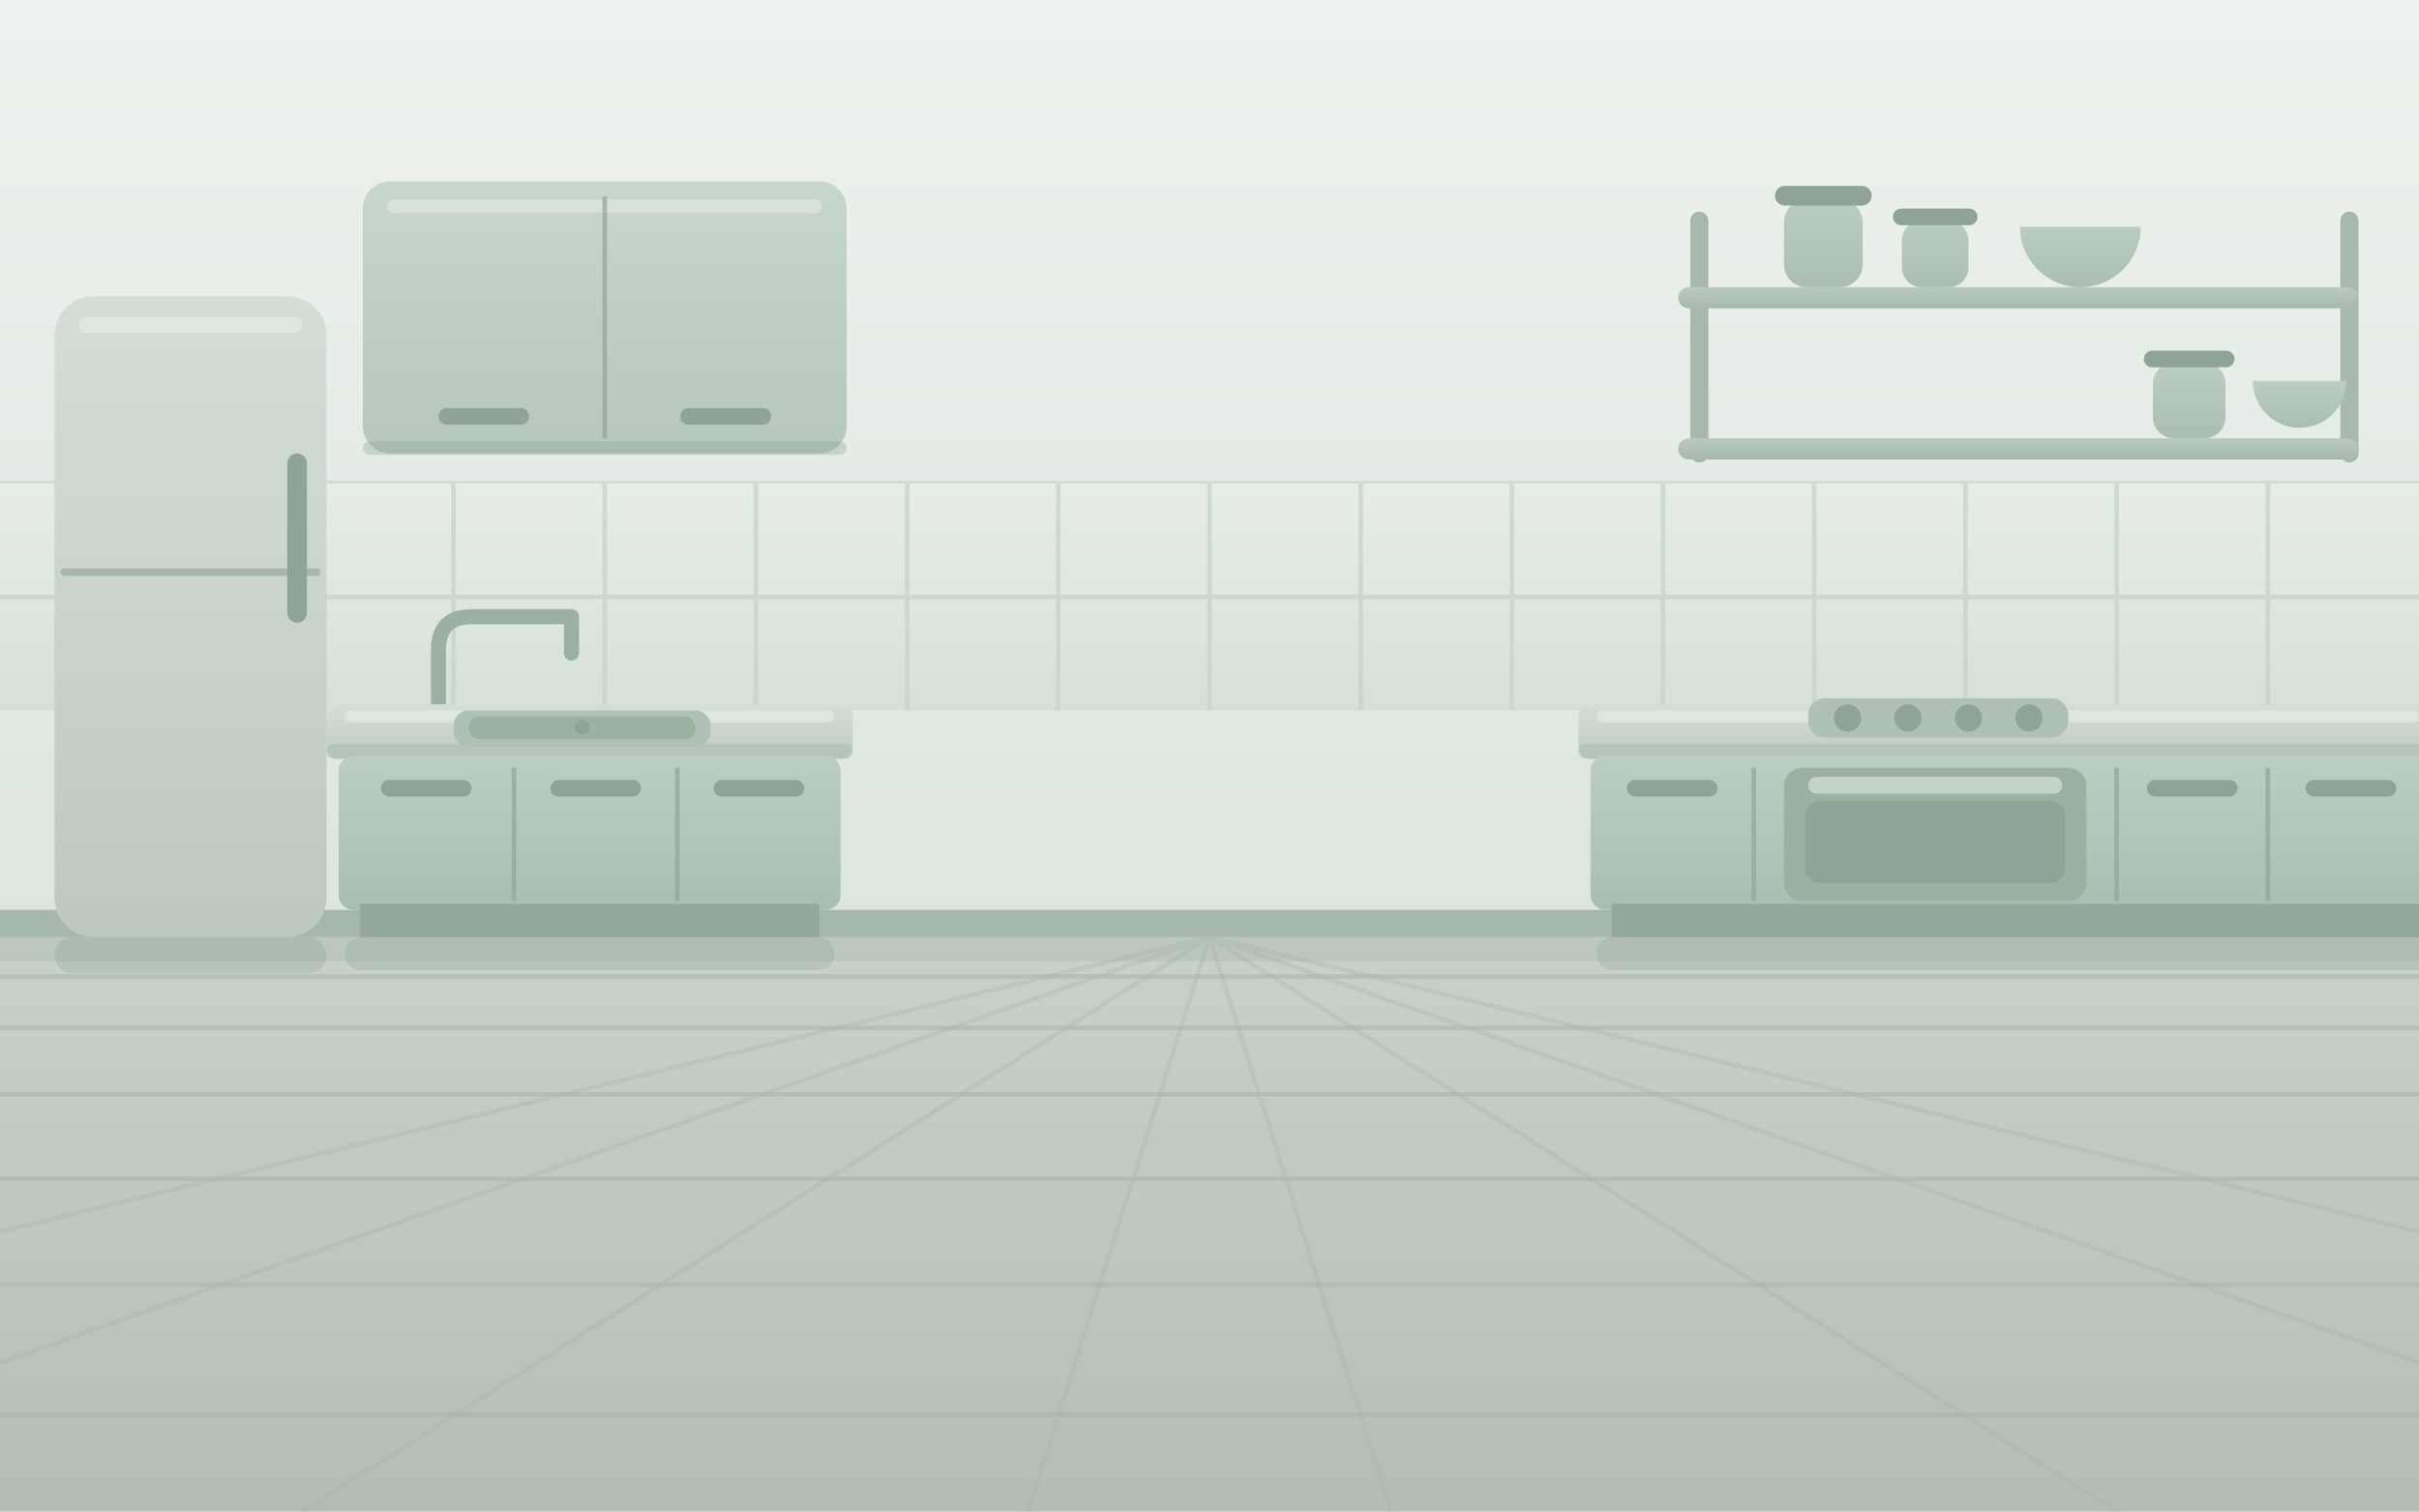
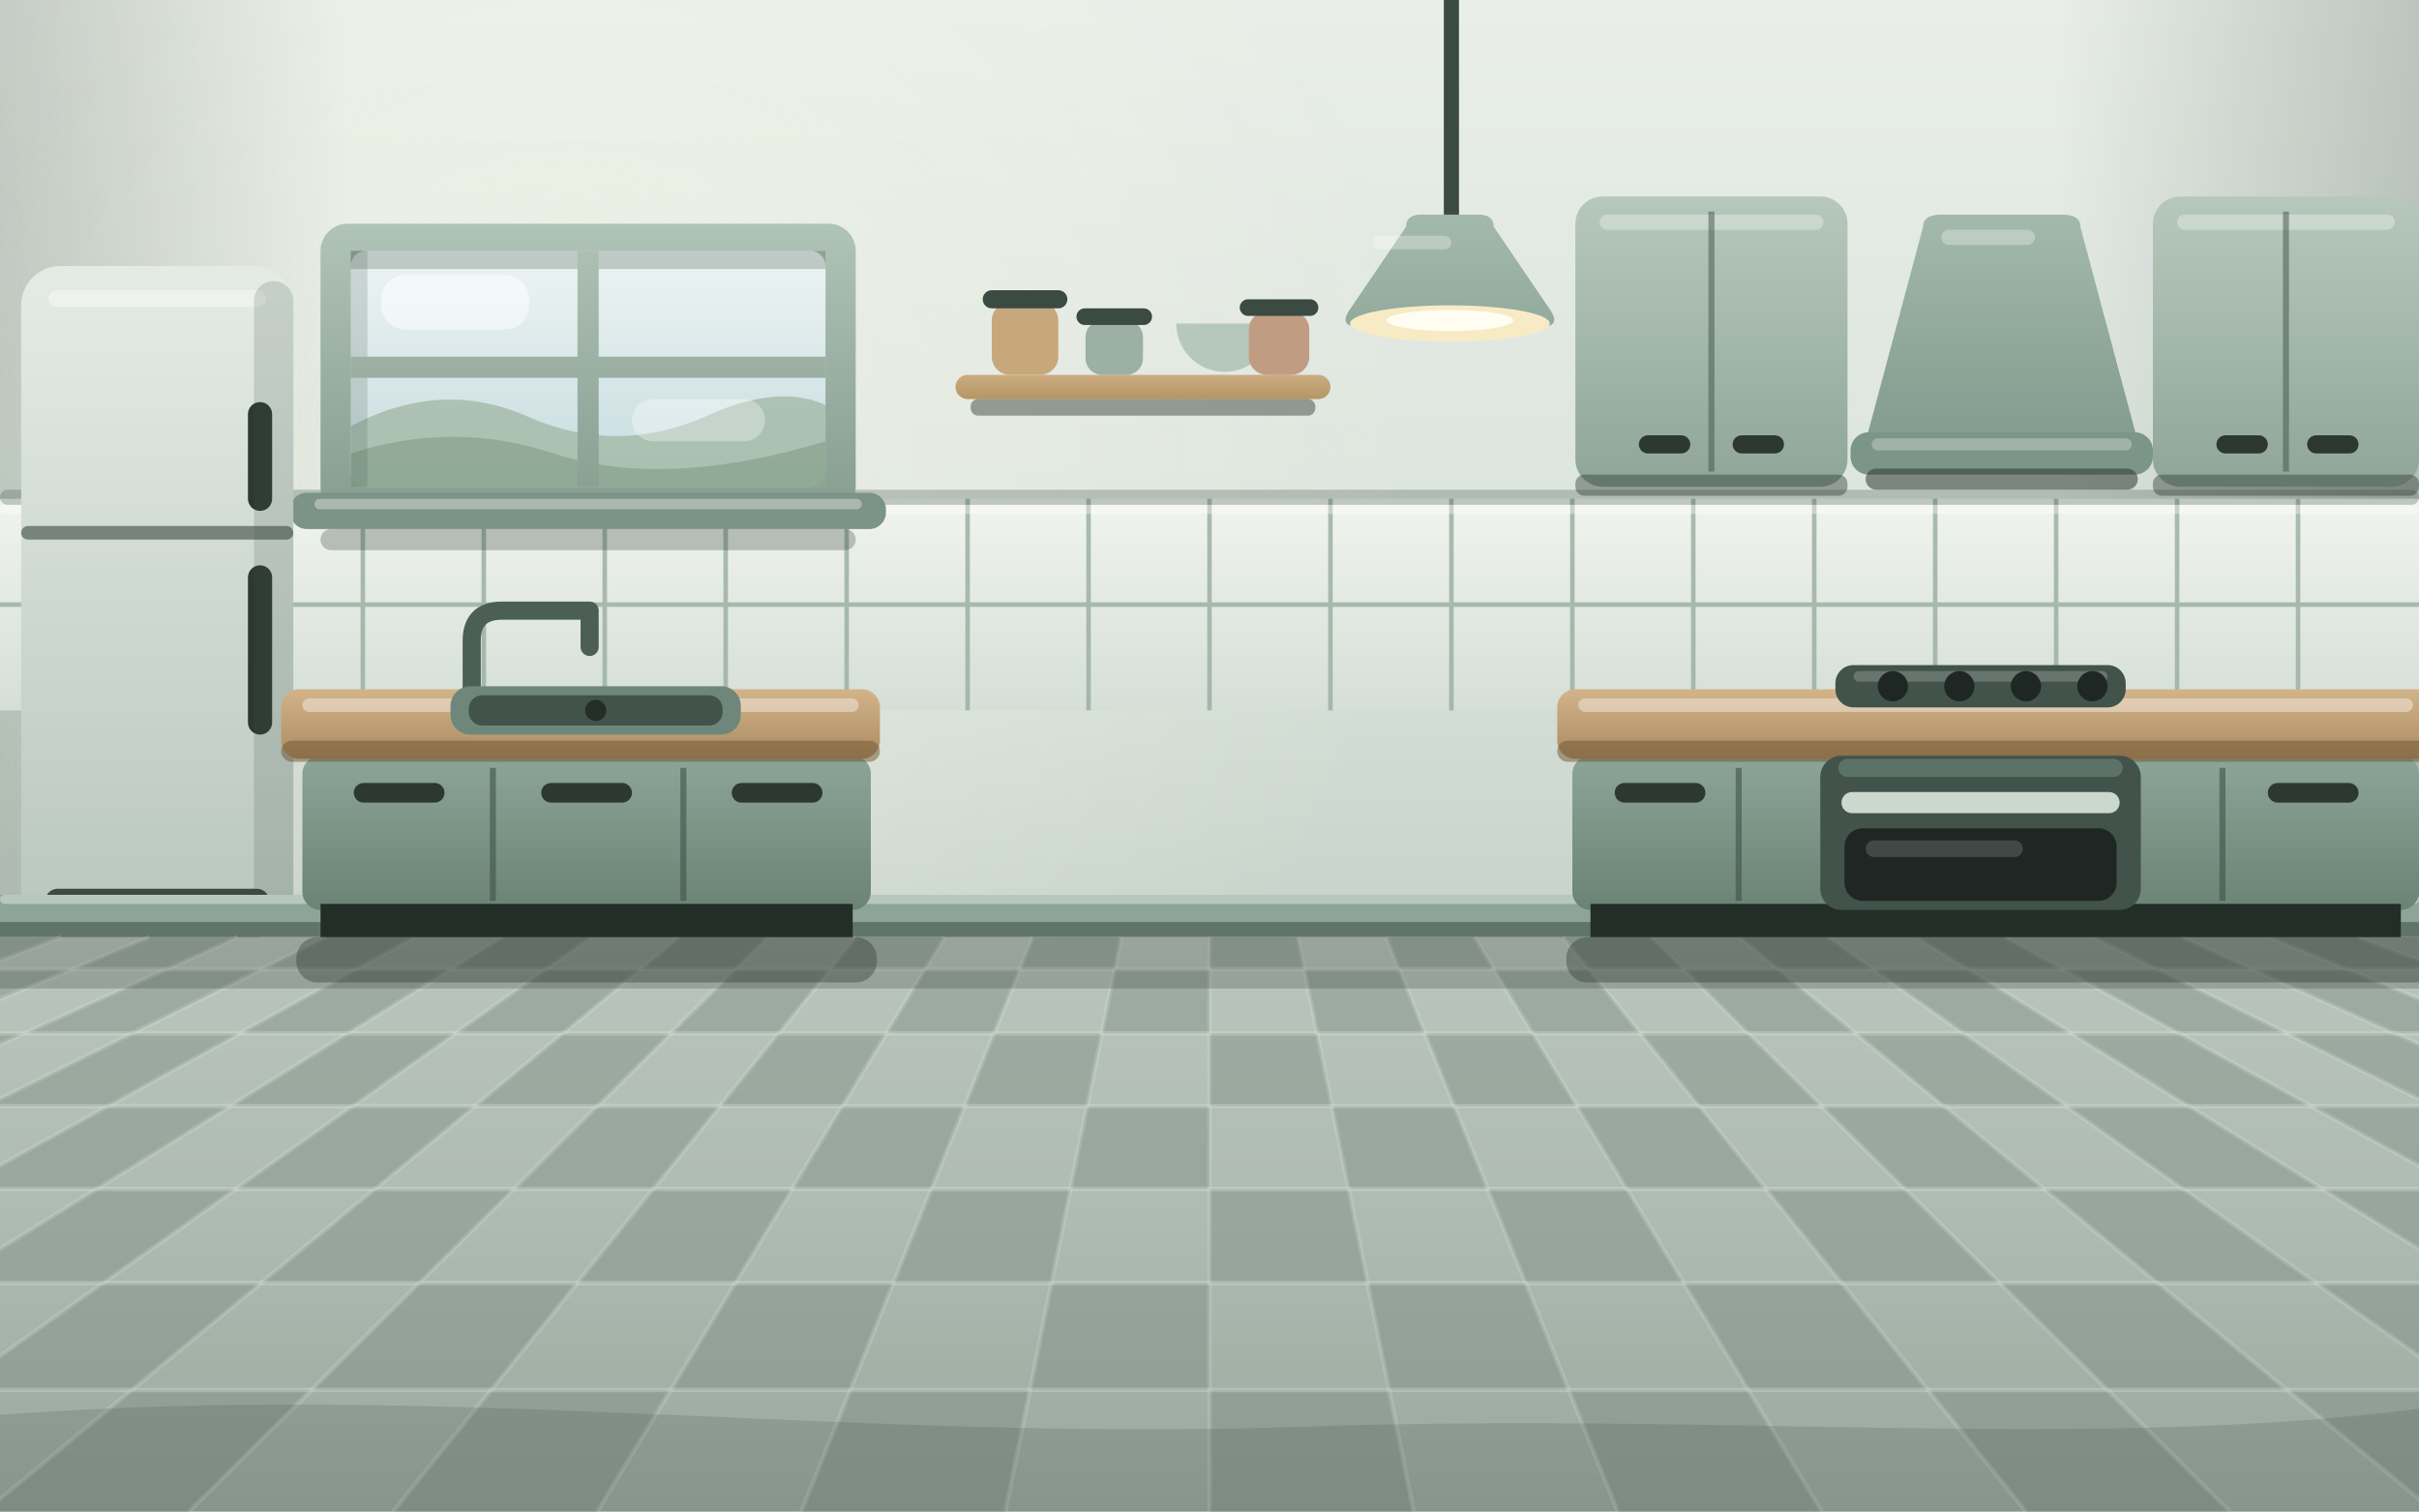
<svg xmlns="http://www.w3.org/2000/svg" viewBox="0 0 1600 1000" data-name="Kitchen" data-family="kitchen" data-slot="top" data-layer="top" data-colors="">
  <defs>
-     <linearGradient id="backdrops-kitchen__wall-g" x1="0" y1="0" x2="0" y2="1">
-       <stop offset="0" stop-color="#EEF2EE" />
-       <stop offset="0.62" stop-color="#DCE5DE" />
-       <stop offset="1" stop-color="#DCE5DE" />
+     <linearGradient id="backdrops-kitchen__wall-g" gradientUnits="userSpaceOnUse" x1="0" y1="0" x2="0" y2="620">
+       <stop offset="0" stop-color="#E9EEE8" />
+       <stop offset="0.6" stop-color="#DBE4DD" />
+       <stop offset="1" stop-color="#C6D2C9" />
    </linearGradient>
-     <linearGradient id="backdrops-kitchen__splash-g" x1="0" y1="0" x2="0" y2="1">
-       <stop offset="0" stop-color="#E6EDE7" />
-       <stop offset="1" stop-color="#D6E0D8" />
+     <linearGradient id="backdrops-kitchen__splash-g" gradientUnits="userSpaceOnUse" x1="0" y1="330" x2="0" y2="470">
+       <stop offset="0" stop-color="#F0F4EE" />
+       <stop offset="1" stop-color="#D5DFD7" />
    </linearGradient>
-     <linearGradient id="backdrops-kitchen__floor-g" x1="0" y1="0" x2="0" y2="1">
-       <stop offset="0" stop-color="#C9D2CA" />
-       <stop offset="1" stop-color="#B2BEB4" />
+     <linearGradient id="backdrops-kitchen__floor-g" gradientUnits="userSpaceOnUse" x1="0" y1="620" x2="0" y2="1000">
+       <stop offset="0" stop-color="#BAC6BD" />
+       <stop offset="0.5" stop-color="#AEBBB2" />
+       <stop offset="1" stop-color="#98A79D" />
    </linearGradient>
-     <linearGradient id="backdrops-kitchen__top-g" x1="0" y1="0" x2="0" y2="1">
-       <stop offset="0" stop-color="#D6DED6" />
-       <stop offset="1" stop-color="#BFCAC2" />
+     <linearGradient id="backdrops-kitchen__top-g" gradientUnits="userSpaceOnUse" x1="0" y1="456" x2="0" y2="504">
+       <stop offset="0" stop-color="#D3B48A" />
+       <stop offset="1" stop-color="#A98A5F" />
    </linearGradient>
-     <linearGradient id="backdrops-kitchen__door-g" x1="0" y1="0" x2="0" y2="1">
-       <stop offset="0" stop-color="#BCCDC2" />
-       <stop offset="1" stop-color="#A9BEB1" />
+     <linearGradient id="backdrops-kitchen__base-g" gradientUnits="userSpaceOnUse" x1="0" y1="500" x2="0" y2="602">
+       <stop offset="0" stop-color="#8CA598" />
+       <stop offset="1" stop-color="#6A8375" />
    </linearGradient>
-     <linearGradient id="backdrops-kitchen__upper-g" x1="0" y1="0" x2="0" y2="1">
-       <stop offset="0" stop-color="#C8D6CC" />
-       <stop offset="1" stop-color="#B6C7BB" />
+     <linearGradient id="backdrops-kitchen__upper-g" gradientUnits="userSpaceOnUse" x1="0" y1="130" x2="0" y2="326">
+       <stop offset="0" stop-color="#B6C8BB" />
+       <stop offset="1" stop-color="#8FA598" />
    </linearGradient>
-     <linearGradient id="backdrops-kitchen__fridge-g" x1="0" y1="0" x2="0" y2="1">
-       <stop offset="0" stop-color="#D4DED7" />
-       <stop offset="1" stop-color="#BDC9C0" />
+     <linearGradient id="backdrops-kitchen__hood-g" gradientUnits="userSpaceOnUse" x1="0" y1="146" x2="0" y2="326">
+       <stop offset="0" stop-color="#A2B8AA" />
+       <stop offset="1" stop-color="#7B9588" />
    </linearGradient>
-     <linearGradient id="backdrops-kitchen__shelf-g" x1="0" y1="0" x2="0" y2="1">
-       <stop offset="0" stop-color="#B9C9BE" />
-       <stop offset="1" stop-color="#A6B9AC" />
+     <linearGradient id="backdrops-kitchen__fridge-g" gradientUnits="userSpaceOnUse" x1="0" y1="180" x2="0" y2="620">
+       <stop offset="0" stop-color="#E4EBE5" />
+       <stop offset="1" stop-color="#B8C6BD" />
+     </linearGradient>
+     <linearGradient id="backdrops-kitchen__glass-g" gradientUnits="userSpaceOnUse" x1="0" y1="166" x2="0" y2="330">
+       <stop offset="0" stop-color="#EDF4F3" />
+       <stop offset="1" stop-color="#C4DADE" />
+     </linearGradient>
+     <linearGradient id="backdrops-kitchen__frame-g" gradientUnits="userSpaceOnUse" x1="0" y1="150" x2="0" y2="360">
+       <stop offset="0" stop-color="#AFC3B6" />
+       <stop offset="1" stop-color="#82998C" />
+     </linearGradient>
+     <linearGradient id="backdrops-kitchen__shelf-g" gradientUnits="userSpaceOnUse" x1="0" y1="248" x2="0" y2="276">
+       <stop offset="0" stop-color="#CBAC81" />
+       <stop offset="1" stop-color="#A3854D" />
+     </linearGradient>
+     <radialGradient id="backdrops-kitchen__daylight" gradientUnits="userSpaceOnUse" cx="380" cy="300" r="560">
+       <stop offset="0" stop-color="#FBFAE8" stop-opacity="0.42" />
+       <stop offset="0.55" stop-color="#FBFAE8" stop-opacity="0.2" />
+       <stop offset="1" stop-color="#FBFAE8" stop-opacity="0" />
+     </radialGradient>
+     <linearGradient id="backdrops-kitchen__corner-l" gradientUnits="userSpaceOnUse" x1="0" y1="0" x2="230" y2="0">
+       <stop offset="0" stop-color="#3F5148" stop-opacity="0.22" />
+       <stop offset="1" stop-color="#3F5148" stop-opacity="0" />
+     </linearGradient>
+     <linearGradient id="backdrops-kitchen__corner-r" gradientUnits="userSpaceOnUse" x1="1600" y1="0" x2="1360" y2="0">
+       <stop offset="0" stop-color="#3F5148" stop-opacity="0.26" />
+       <stop offset="1" stop-color="#3F5148" stop-opacity="0" />
    </linearGradient>
  </defs>
  <rect x="0" y="0" width="1600" height="1000" fill="url(#backdrops-kitchen__wall-g)" />
-   <rect x="0" y="318" width="1600" height="4" fill="#CBD6CE" opacity="0.7" />
-   <rect x="0" y="320" width="1600" height="150" fill="url(#backdrops-kitchen__splash-g)" />
-   <path d="M0 395H1600M100 320V470M200 320V470M300 320V470M400 320V470M500 320V470M600 320V470M700 320V470M800 320V470M900 320V470M1000 320V470M1100 320V470M1200 320V470M1300 320V470M1400 320V470M1500 320V470" fill="none" stroke="#C8D4CB" stroke-width="3" opacity="0.8" />
-   <rect x="240" y="120" width="320" height="180" rx="18" fill="url(#backdrops-kitchen__upper-g)" />
-   <rect x="256" y="132" width="288" height="9" rx="4.5" fill="#FFFFFF" opacity="0.3" />
-   <path d="M400 130V290" fill="none" stroke="#93A79A" stroke-width="3" opacity="0.75" />
-   <rect x="290" y="270" width="60" height="11" rx="5.5" fill="#8FA396" />
-   <rect x="450" y="270" width="60" height="11" rx="5.5" fill="#8FA396" />
-   <rect x="240" y="292" width="320" height="9" rx="4.5" fill="#8FA396" opacity="0.35" />
-   <rect x="1118" y="140" width="12" height="166" rx="6" fill="#A6B9AC" />
-   <rect x="1548" y="140" width="12" height="166" rx="6" fill="#A6B9AC" />
-   <rect x="1110" y="190" width="450" height="14" rx="7" fill="url(#backdrops-kitchen__shelf-g)" />
-   <rect x="1110" y="290" width="450" height="14" rx="7" fill="url(#backdrops-kitchen__shelf-g)" />
-   <rect x="1180" y="132" width="52" height="58" rx="15" fill="url(#backdrops-kitchen__door-g)" />
-   <rect x="1174" y="123" width="64" height="13" rx="6.5" fill="#8FA396" />
-   <rect x="1258" y="146" width="44" height="44" rx="13" fill="url(#backdrops-kitchen__door-g)" />
-   <rect x="1252" y="138" width="56" height="11" rx="5.5" fill="#8FA396" />
-   <path d="M1336 150h80a40 40 0 0 1-80 0z" fill="url(#backdrops-kitchen__door-g)" />
-   <rect x="1424" y="240" width="48" height="50" rx="14" fill="url(#backdrops-kitchen__door-g)" />
-   <rect x="1418" y="232" width="60" height="11" rx="5.5" fill="#8FA396" />
-   <path d="M1490 252h62a31 31 0 0 1-62 0z" fill="url(#backdrops-kitchen__door-g)" />
+   <rect x="0" y="0" width="1600" height="620" fill="url(#backdrops-kitchen__daylight)" />
+   <rect x="0" y="0" width="230" height="620" fill="url(#backdrops-kitchen__corner-l)" />
+   <rect x="1360" y="0" width="240" height="620" fill="url(#backdrops-kitchen__corner-r)" />
+   <rect x="0" y="330" width="1600" height="140" fill="url(#backdrops-kitchen__splash-g)" />
+   <path d="M0 400H1600M80 330V470M160 330V470M240 330V470M320 330V470M400 330V470M480 330V470M560 330V470M640 330V470M720 330V470M800 330V470M880 330V470M960 330V470M1040 330V470M1120 330V470M1200 330V470M1280 330V470M1360 330V470M1440 330V470M1520 330V470" fill="none" stroke="#9CB0A3" stroke-width="3" opacity="0.85" />
+   <rect x="0" y="324" width="1600" height="10" rx="5" fill="#3F5148" opacity="0.28" />
+   <rect x="0" y="334" width="1600" height="6" rx="3" fill="#FFFFFF" opacity="0.35" />
+   <rect x="955" y="0" width="10" height="152" fill="#3B4A42" />
+   <path d="M930 150 Q930 142 940 142 L978 142 Q988 142 988 150 L1026 206 Q1032 216 1020 216 L898 216 Q886 216 892 206 Z" fill="url(#backdrops-kitchen__hood-g)" />
+   <rect x="908" y="156" width="52" height="9" rx="4.5" fill="#FFFFFF" opacity="0.3" />
+   <ellipse cx="959" cy="214" rx="66" ry="12" fill="#F7EBC6" />
+   <ellipse cx="959" cy="212" rx="42" ry="7" fill="#FFFDF2" />
+   <rect x="632" y="248" width="248" height="16" rx="8" fill="url(#backdrops-kitchen__shelf-g)" />
+   <rect x="642" y="264" width="228" height="11" rx="5" fill="#2C3831" opacity="0.45" />
+   <rect x="656" y="200" width="44" height="48" rx="12" fill="#C7A87C" />
+   <rect x="650" y="192" width="56" height="12" rx="6" fill="#3B4A42" />
+   <rect x="718" y="212" width="38" height="36" rx="11" fill="#9CB0A3" />
+   <rect x="712" y="204" width="50" height="11" rx="5.5" fill="#3B4A42" />
+   <path d="M778 214h64a32 32 0 0 1-64 0z" fill="#B6C8BB" />
+   <rect x="826" y="206" width="40" height="42" rx="12" fill="#C09C82" />
+   <rect x="820" y="198" width="52" height="11" rx="5.5" fill="#3B4A42" />
+   <rect x="212" y="148" width="354" height="192" rx="18" fill="url(#backdrops-kitchen__frame-g)" />
+   <rect x="232" y="166" width="314" height="156" rx="10" fill="url(#backdrops-kitchen__glass-g)" />
+   <path d="M232 282 Q292 250 350 276 Q410 302 470 274 Q516 254 546 268 L546 322 L232 322 Z" fill="#A3B9A6" opacity="0.8" />
+   <path d="M232 300 Q300 278 366 300 Q440 324 546 292 L546 322 L232 322 Z" fill="#849E88" opacity="0.65" />
+   <rect x="232" y="166" width="314" height="12" fill="#3F5148" opacity="0.26" />
+   <rect x="232" y="166" width="11" height="156" fill="#3F5148" opacity="0.18" />
+   <rect x="382" y="166" width="14" height="156" fill="url(#backdrops-kitchen__frame-g)" />
+   <rect x="232" y="236" width="314" height="14" fill="url(#backdrops-kitchen__frame-g)" />
+   <rect x="252" y="182" width="98" height="36" rx="16" fill="#FFFFFF" opacity="0.5" />
+   <rect x="418" y="264" width="88" height="28" rx="14" fill="#FFFFFF" opacity="0.32" />
+   <rect x="192" y="326" width="394" height="24" rx="11" fill="#7C9387" />
+   <rect x="208" y="330" width="362" height="7" rx="3.5" fill="#FFFFFF" opacity="0.34" />
+   <rect x="212" y="350" width="354" height="14" rx="7" fill="#2C3831" opacity="0.28" />
+   <rect x="1042" y="130" width="180" height="192" rx="18" fill="url(#backdrops-kitchen__upper-g)" />
+   <rect x="1058" y="142" width="148" height="10" rx="5" fill="#FFFFFF" opacity="0.32" />
+   <path d="M1132 140V312" fill="none" stroke="#3F5148" stroke-width="4" opacity="0.5" />
+   <rect x="1084" y="288" width="34" height="12" rx="6" fill="#2C3831" />
+   <rect x="1146" y="288" width="34" height="12" rx="6" fill="#2C3831" />
+   <rect x="1042" y="314" width="180" height="14" rx="6" fill="#2C3831" opacity="0.42" />
+   <rect x="1424" y="130" width="176" height="192" rx="18" fill="url(#backdrops-kitchen__upper-g)" />
+   <rect x="1440" y="142" width="144" height="10" rx="5" fill="#FFFFFF" opacity="0.32" />
+   <path d="M1512 140V312" fill="none" stroke="#3F5148" stroke-width="4" opacity="0.5" />
+   <rect x="1466" y="288" width="34" height="12" rx="6" fill="#2C3831" />
+   <rect x="1526" y="288" width="34" height="12" rx="6" fill="#2C3831" />
+   <rect x="1424" y="314" width="176" height="14" rx="6" fill="#2C3831" opacity="0.42" />
+   <path d="M1272 150 Q1272 142 1284 142 L1364 142 Q1376 142 1376 150 L1414 292 L1234 292 Z" fill="url(#backdrops-kitchen__hood-g)" />
+   <rect x="1284" y="152" width="62" height="10" rx="5" fill="#FFFFFF" opacity="0.3" />
+   <rect x="1224" y="286" width="200" height="28" rx="12" fill="#7B9588" />
+   <rect x="1238" y="290" width="172" height="8" rx="4" fill="#FFFFFF" opacity="0.28" />
+   <rect x="1234" y="310" width="180" height="14" rx="7" fill="#2C3831" opacity="0.55" />
+   <rect x="14" y="176" width="180" height="444" rx="26" fill="url(#backdrops-kitchen__fridge-g)" />
+   <rect x="32" y="192" width="144" height="11" rx="5.5" fill="#FFFFFF" opacity="0.4" />
+   <rect x="14" y="348" width="180" height="9" rx="4.5" fill="#3B4A42" opacity="0.6" />
+   <rect x="164" y="266" width="16" height="72" rx="8" fill="#2C3831" />
+   <rect x="164" y="374" width="16" height="112" rx="8" fill="#2C3831" />
+   <rect x="168" y="186" width="26" height="428" rx="13" fill="#3F5148" opacity="0.18" />
+   <rect x="30" y="588" width="148" height="32" rx="8" fill="#3B4A42" />
+   <rect x="0" y="592" width="1600" height="28" fill="#8CA598" />
+   <rect x="0" y="592" width="1600" height="6" rx="3" fill="#E3EBE4" opacity="0.5" />
+   <rect x="0" y="610" width="1600" height="10" fill="#2C3831" opacity="0.45" />
  <rect x="0" y="620" width="1600" height="380" fill="url(#backdrops-kitchen__floor-g)" />
-   <path d="M0 646H1600M0 680H1600M0 724H1600M0 780H1600M0 850H1600M0 936H1600" fill="none" stroke="#A3B2A7" stroke-width="3" opacity="0.5" />
-   <path d="M800 620L-760 1000M800 620L-280 1000M800 620L200 1000M800 620L680 1000M800 620L920 1000M800 620L1400 1000M800 620L1880 1000M800 620L2360 1000" fill="none" stroke="#A3B2A7" stroke-width="3" opacity="0.32" />
-   <rect x="0" y="602" width="1600" height="18" fill="#A5B6AA" />
-   <rect x="0" y="620" width="1600" height="16" fill="#8FA396" opacity="0.22" />
-   <rect x="36" y="620" width="180" height="24" rx="12" fill="#8FA396" opacity="0.32" />
-   <rect x="228" y="620" width="324" height="22" rx="11" fill="#8FA396" opacity="0.3" />
-   <rect x="1056" y="620" width="554" height="22" rx="11" fill="#8FA396" opacity="0.3" />
-   <rect x="36" y="196" width="180" height="424" rx="26" fill="url(#backdrops-kitchen__fridge-g)" />
-   <rect x="52" y="210" width="148" height="10" rx="5" fill="#FFFFFF" opacity="0.28" />
-   <rect x="40" y="376" width="172" height="5" rx="2.5" fill="#94A79B" opacity="0.65" />
-   <rect x="190" y="300" width="13" height="112" rx="6.5" fill="#8FA396" />
-   <path d="M290 468V430q0-22 22-22h66v24" fill="none" stroke="#9DB1A3" stroke-width="10" stroke-linecap="round" stroke-linejoin="round" />
-   <rect x="216" y="466" width="348" height="36" rx="8" fill="url(#backdrops-kitchen__top-g)" />
-   <rect x="228" y="470" width="324" height="8" rx="4" fill="#FFFFFF" opacity="0.3" />
-   <rect x="216" y="492" width="348" height="10" rx="5" fill="#A9BEB1" opacity="0.55" />
-   <rect x="224" y="500" width="332" height="102" rx="10" fill="url(#backdrops-kitchen__door-g)" />
-   <path d="M340 508V596M448 508V596" fill="none" stroke="#93A79A" stroke-width="3" opacity="0.75" />
-   <rect x="252" y="516" width="60" height="11" rx="5.5" fill="#8FA396" />
-   <rect x="364" y="516" width="60" height="11" rx="5.5" fill="#8FA396" />
-   <rect x="472" y="516" width="60" height="11" rx="5.5" fill="#8FA396" />
-   <rect x="238" y="598" width="304" height="22" fill="#94A79B" />
-   <rect x="300" y="470" width="170" height="24" rx="10" fill="#AFC0B4" />
-   <rect x="310" y="474" width="150" height="15" rx="7" fill="#9DB1A3" />
-   <circle cx="385" cy="481" r="5" fill="#8FA396" />
-   <rect x="1044" y="466" width="566" height="36" rx="8" fill="url(#backdrops-kitchen__top-g)" />
-   <rect x="1056" y="470" width="544" height="8" rx="4" fill="#FFFFFF" opacity="0.3" />
-   <rect x="1044" y="492" width="566" height="10" rx="5" fill="#A9BEB1" opacity="0.55" />
-   <rect x="1052" y="500" width="558" height="102" rx="10" fill="url(#backdrops-kitchen__door-g)" />
-   <path d="M1160 508V596M1400 508V596M1500 508V596" fill="none" stroke="#93A79A" stroke-width="3" opacity="0.75" />
-   <rect x="1076" y="516" width="60" height="11" rx="5.5" fill="#8FA396" />
-   <rect x="1420" y="516" width="60" height="11" rx="5.5" fill="#8FA396" />
-   <rect x="1525" y="516" width="60" height="11" rx="5.5" fill="#8FA396" />
-   <rect x="1066" y="598" width="544" height="22" fill="#94A79B" />
-   <rect x="1180" y="508" width="200" height="88" rx="12" fill="#9DB1A3" />
-   <rect x="1194" y="530" width="172" height="54" rx="9" fill="#8FA396" />
-   <rect x="1196" y="514" width="168" height="11" rx="5.5" fill="#C4D3C8" />
-   <rect x="1196" y="462" width="172" height="26" rx="11" fill="#AFC0B4" />
-   <circle cx="1222" cy="475" r="9" fill="#8FA396" />
-   <circle cx="1262" cy="475" r="9" fill="#8FA396" />
-   <circle cx="1302" cy="475" r="9" fill="#8FA396" />
-   <circle cx="1342" cy="475" r="9" fill="#8FA396" />
+   <path d="M-10 1000L125 1000L206 919.6L87.2 919.6ZM260 1000L395 1000L443.6 919.6L324.8 919.6ZM530 1000L665 1000L681.2 919.6L562.4 919.6ZM800 1000L935 1000L918.8 919.6L800 919.6ZM1070 1000L1205 1000L1156.4 919.6L1037.6 919.6ZM1340 1000L1475 1000L1394 919.6L1275.2 919.6ZM1610 1000L1745 1000L1631.6 919.6L1512.8 919.6ZM-31.6 919.6L87.2 919.6L172.7 848.8L68.2 848.8ZM206 919.6L324.8 919.6L381.8 848.8L277.3 848.8ZM443.6 919.6L562.4 919.6L590.9 848.8L486.4 848.8ZM681.2 919.6L800 919.6L800 848.8L695.5 848.8ZM918.8 919.6L1037.6 919.6L1009.1 848.8L904.5 848.8ZM1156.4 919.6L1275.2 919.6L1218.2 848.8L1113.6 848.8ZM1394 919.6L1512.8 919.6L1427.3 848.8L1322.7 848.8ZM1631.6 919.6L1750.4 919.6L1636.4 848.8L1531.8 848.8ZM-245.4 848.8L-140.9 848.8L-28 786.6L-120 786.6ZM-36.4 848.8L68.2 848.8L156 786.6L64 786.6ZM172.7 848.8L277.3 848.8L340 786.6L248 786.6ZM381.8 848.8L486.4 848.8L524 786.6L432 786.6ZM590.9 848.8L695.5 848.8L708 786.6L616 786.6ZM800 848.8L904.5 848.8L892 786.6L800 786.6ZM1009.1 848.8L1113.6 848.8L1076 786.6L984 786.6ZM1218.2 848.8L1322.7 848.8L1260 786.6L1168 786.6ZM1427.3 848.8L1531.8 848.8L1444 786.6L1352 786.6ZM1636.4 848.8L1740.9 848.8L1628 786.6L1536 786.6ZM-212 786.6L-120 786.6L-9.6 731.8L-90.5 731.8ZM-28 786.6L64 786.6L152.3 731.8L71.4 731.8ZM156 786.6L248 786.6L314.2 731.8L233.3 731.8ZM340 786.6L432 786.6L476.2 731.8L395.2 731.8ZM524 786.6L616 786.6L638.1 731.8L557.1 731.8ZM708 786.6L800 786.6L800 731.8L719 731.8ZM892 786.6L984 786.6L961.9 731.8L881 731.8ZM1076 786.6L1168 786.6L1123.8 731.8L1042.9 731.8ZM1260 786.6L1352 786.6L1285.8 731.8L1204.8 731.8ZM1444 786.6L1536 786.6L1447.7 731.8L1366.7 731.8ZM1628 786.6L1720 786.6L1609.6 731.8L1528.6 731.8ZM-171.5 731.8L-90.5 731.8L16.3 683.6L-54.9 683.6ZM-9.6 731.8L71.4 731.8L158.8 683.6L87.6 683.6ZM152.3 731.8L233.3 731.8L301.3 683.6L230 683.6ZM314.2 731.8L395.2 731.8L443.8 683.6L372.5 683.6ZM476.2 731.8L557.1 731.8L586.3 683.6L515 683.6ZM638.1 731.8L719 731.8L728.8 683.6L657.5 683.6ZM800 731.8L881 731.8L871.2 683.6L800 683.6ZM961.9 731.8L1042.9 731.8L1013.7 683.6L942.5 683.6ZM1123.8 731.8L1204.8 731.8L1156.2 683.6L1085 683.6ZM1285.8 731.8L1366.7 731.8L1298.7 683.6L1227.5 683.6ZM1447.7 731.8L1528.6 731.8L1441.2 683.6L1370 683.6ZM1609.6 731.8L1690.5 731.8L1583.7 683.6L1512.4 683.6ZM-126.2 683.6L-54.9 683.6L47.7 641.2L-15 641.2ZM16.3 683.6L87.6 683.6L173.1 641.2L110.4 641.2ZM158.8 683.6L230 683.6L298.4 641.2L235.7 641.2ZM301.3 683.6L372.5 683.6L423.8 641.2L361.1 641.2ZM443.8 683.6L515 683.6L549.2 641.2L486.5 641.2ZM586.3 683.6L657.5 683.6L674.6 641.2L611.9 641.2ZM728.8 683.6L800 683.6L800 641.2L737.3 641.2ZM871.2 683.6L942.5 683.6L925.4 641.2L862.7 641.2ZM1013.7 683.6L1085 683.6L1050.8 641.2L988.1 641.2ZM1156.2 683.6L1227.5 683.6L1176.2 641.2L1113.5 641.2ZM1298.7 683.6L1370 683.6L1301.6 641.2L1238.9 641.2ZM1441.2 683.6L1512.4 683.6L1426.9 641.2L1364.3 641.2ZM1583.7 683.6L1654.9 683.6L1552.3 641.2L1489.6 641.2ZM1726.2 683.6L1797.4 683.6L1677.7 641.2L1615 641.2ZM-77.7 641.2L-15 641.2L40.4 620L-18.1 620ZM47.7 641.2L110.4 641.2L157.2 620L98.8 620ZM173.1 641.2L235.7 641.2L274.1 620L215.7 620ZM298.4 641.2L361.1 641.2L391 620L332.5 620ZM423.8 641.2L486.5 641.2L507.8 620L449.4 620ZM549.2 641.2L611.9 641.2L624.7 620L566.3 620ZM674.6 641.2L737.3 641.2L741.6 620L683.1 620ZM800 641.2L862.7 641.2L858.4 620L800 620ZM925.4 641.2L988.1 641.2L975.3 620L916.9 620ZM1050.8 641.2L1113.5 641.2L1092.2 620L1033.7 620ZM1176.2 641.2L1238.9 641.2L1209 620L1150.6 620ZM1301.6 641.2L1364.3 641.2L1325.9 620L1267.5 620ZM1426.9 641.2L1489.6 641.2L1442.8 620L1384.3 620ZM1552.3 641.2L1615 641.2L1559.6 620L1501.2 620Z" fill="#7F9186" opacity="0.48" />
+   <path d="M0 919.6H1600M0 848.8H1600M0 786.6H1600M0 731.8H1600M0 683.6H1600M0 641.2H1600" fill="none" stroke="#E1E9E3" stroke-width="3" opacity="0.28" />
+   <path d="M-1090 1000L-18.1 620M-955 1000L40.4 620M-820 1000L98.8 620M-685 1000L157.2 620M-550 1000L215.7 620M-415 1000L274.1 620M-280 1000L332.5 620M-145 1000L391 620M-10 1000L449.4 620M125 1000L507.8 620M260 1000L566.3 620M395 1000L624.7 620M530 1000L683.1 620M665 1000L741.6 620M800 1000L800 620M935 1000L858.4 620M1070 1000L916.9 620M1205 1000L975.3 620M1340 1000L1033.7 620M1475 1000L1092.2 620M1610 1000L1150.6 620M1745 1000L1209 620M1880 1000L1267.5 620M2015 1000L1325.9 620M2150 1000L1384.3 620M2285 1000L1442.8 620M2420 1000L1501.2 620M2555 1000L1559.6 620M2690 1000L1618.1 620" fill="none" stroke="#E1E9E3" stroke-width="3" opacity="0.2" />
+   <rect x="0" y="620" width="1600" height="34" fill="#2C3831" opacity="0.24" />
+   <rect x="196" y="620" width="384" height="30" rx="14" fill="#2C3831" opacity="0.38" />
+   <rect x="200" y="500" width="376" height="102" rx="12" fill="url(#backdrops-kitchen__base-g)" />
+   <path d="M326 508V596M452 508V596" fill="none" stroke="#3F5148" stroke-width="4" opacity="0.6" />
+   <rect x="234" y="518" width="60" height="13" rx="6.5" fill="#2C3831" />
+   <rect x="358" y="518" width="60" height="13" rx="6.5" fill="#2C3831" />
+   <rect x="484" y="518" width="60" height="13" rx="6.5" fill="#2C3831" />
+   <rect x="212" y="598" width="352" height="22" fill="#232E28" />
+   <path d="M312 456V424q0-20 20-20h58v24" fill="none" stroke="#4C5F55" stroke-width="12" stroke-linecap="round" stroke-linejoin="round" />
+   <rect x="186" y="456" width="396" height="46" rx="12" fill="url(#backdrops-kitchen__top-g)" />
+   <rect x="200" y="462" width="368" height="9" rx="4.5" fill="#FFFFFF" opacity="0.38" />
+   <rect x="186" y="490" width="396" height="14" rx="7" fill="#6E5330" opacity="0.5" />
+   <rect x="298" y="454" width="192" height="32" rx="13" fill="#6F877B" />
+   <rect x="310" y="460" width="168" height="20" rx="9" fill="#41534A" />
+   <circle cx="394" cy="470" r="7" fill="#232E28" />
+   <rect x="1036" y="620" width="576" height="30" rx="14" fill="#2C3831" opacity="0.38" />
+   <rect x="1040" y="500" width="560" height="102" rx="12" fill="url(#backdrops-kitchen__base-g)" />
+   <path d="M1150 508V596M1470 508V596" fill="none" stroke="#3F5148" stroke-width="4" opacity="0.6" />
+   <rect x="1068" y="518" width="60" height="13" rx="6.5" fill="#2C3831" />
+   <rect x="1500" y="518" width="60" height="13" rx="6.5" fill="#2C3831" />
+   <rect x="1052" y="598" width="536" height="22" fill="#232E28" />
+   <rect x="1030" y="456" width="580" height="46" rx="12" fill="url(#backdrops-kitchen__top-g)" />
+   <rect x="1044" y="462" width="552" height="9" rx="4.5" fill="#FFFFFF" opacity="0.38" />
+   <rect x="1030" y="490" width="580" height="14" rx="7" fill="#6E5330" opacity="0.5" />
+   <rect x="1204" y="500" width="212" height="102" rx="14" fill="#41534A" />
+   <rect x="1216" y="502" width="188" height="12" rx="6" fill="#5C7268" />
+   <rect x="1218" y="524" width="184" height="14" rx="7" fill="#CBD8CE" />
+   <rect x="1220" y="548" width="180" height="48" rx="12" fill="#1E2723" />
+   <rect x="1234" y="556" width="104" height="11" rx="5.5" fill="#FFFFFF" opacity="0.16" />
+   <rect x="1214" y="440" width="192" height="28" rx="12" fill="#41534A" />
+   <rect x="1226" y="444" width="168" height="7" rx="3.5" fill="#FFFFFF" opacity="0.2" />
+   <circle cx="1252" cy="454" r="10" fill="#1E2723" />
+   <circle cx="1296" cy="454" r="10" fill="#1E2723" />
+   <circle cx="1340" cy="454" r="10" fill="#1E2723" />
+   <circle cx="1384" cy="454" r="10" fill="#1E2723" />
+   <path d="M0 936 C 300 914 560 954 860 944 C 1140 934 1380 960 1600 932 L1600 1000 L0 1000 Z" fill="#2C3831" opacity="0.16" />
</svg>
